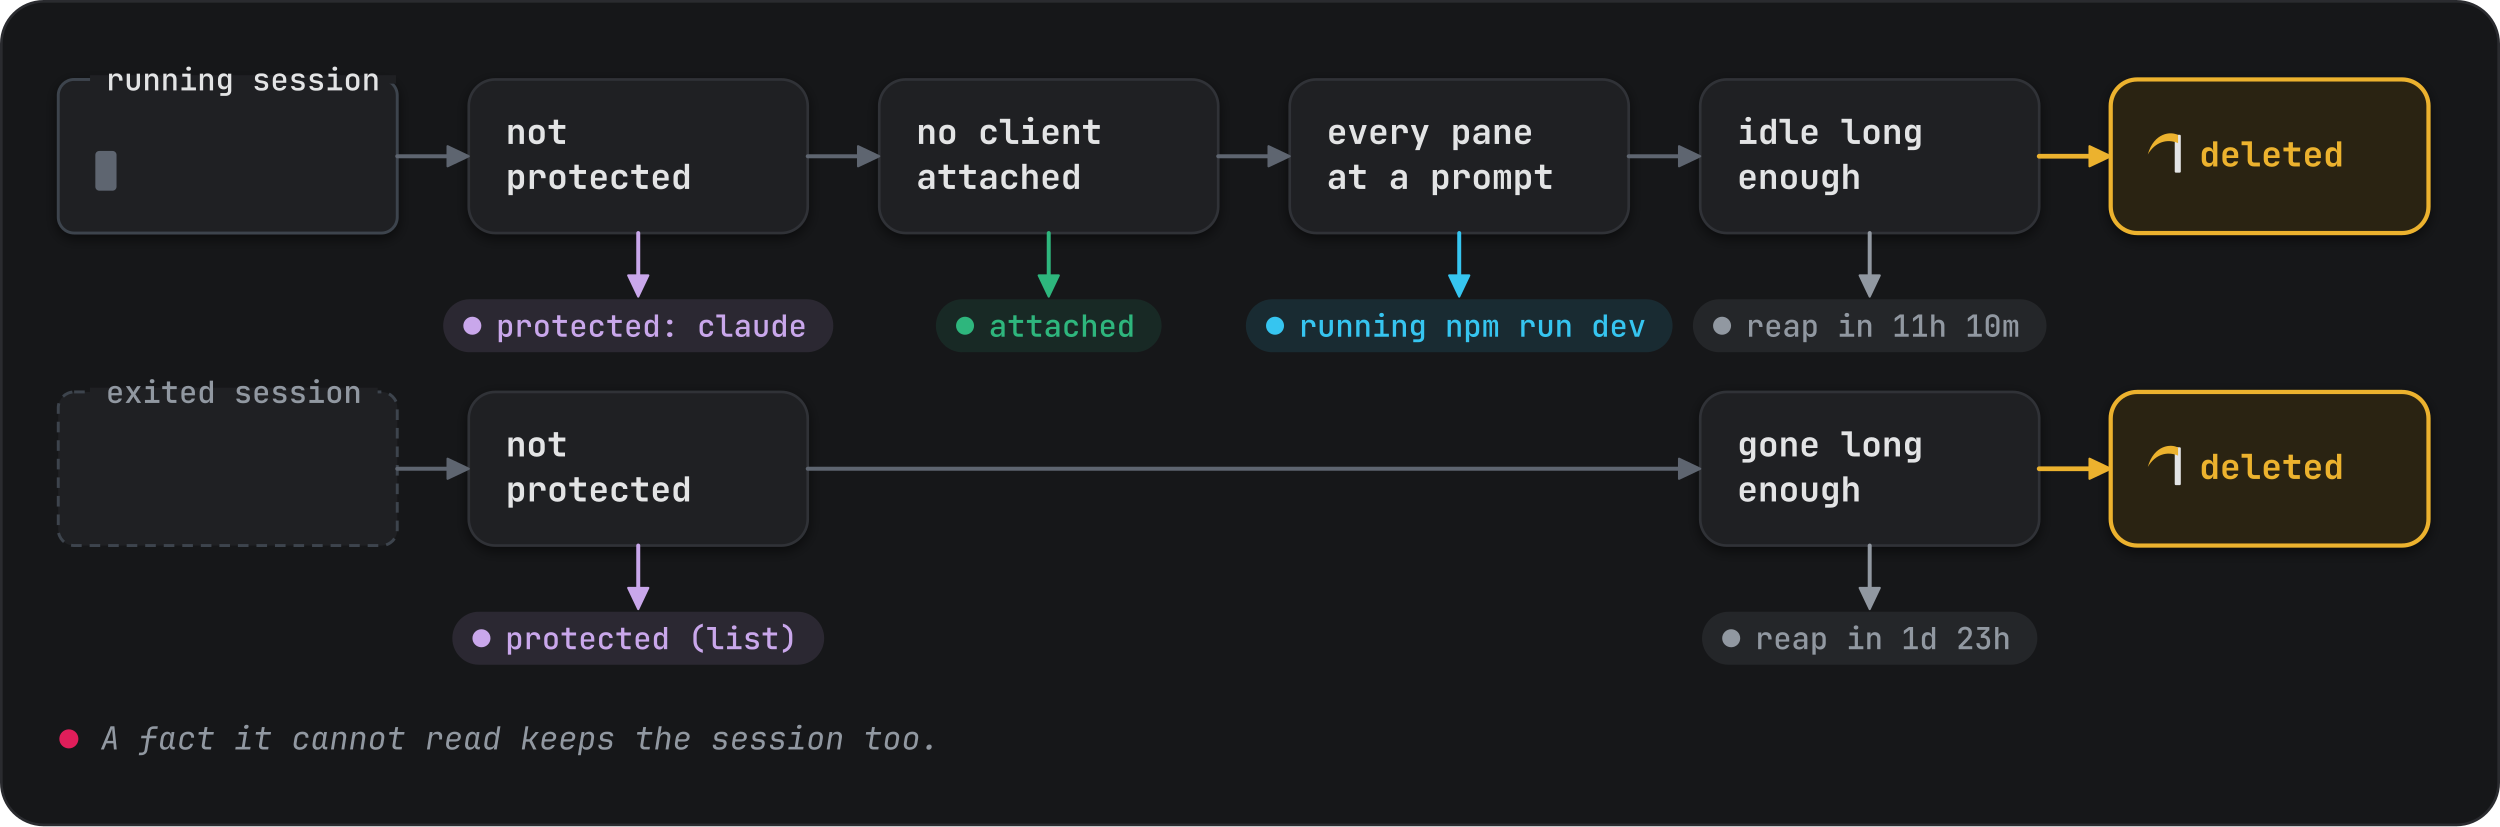
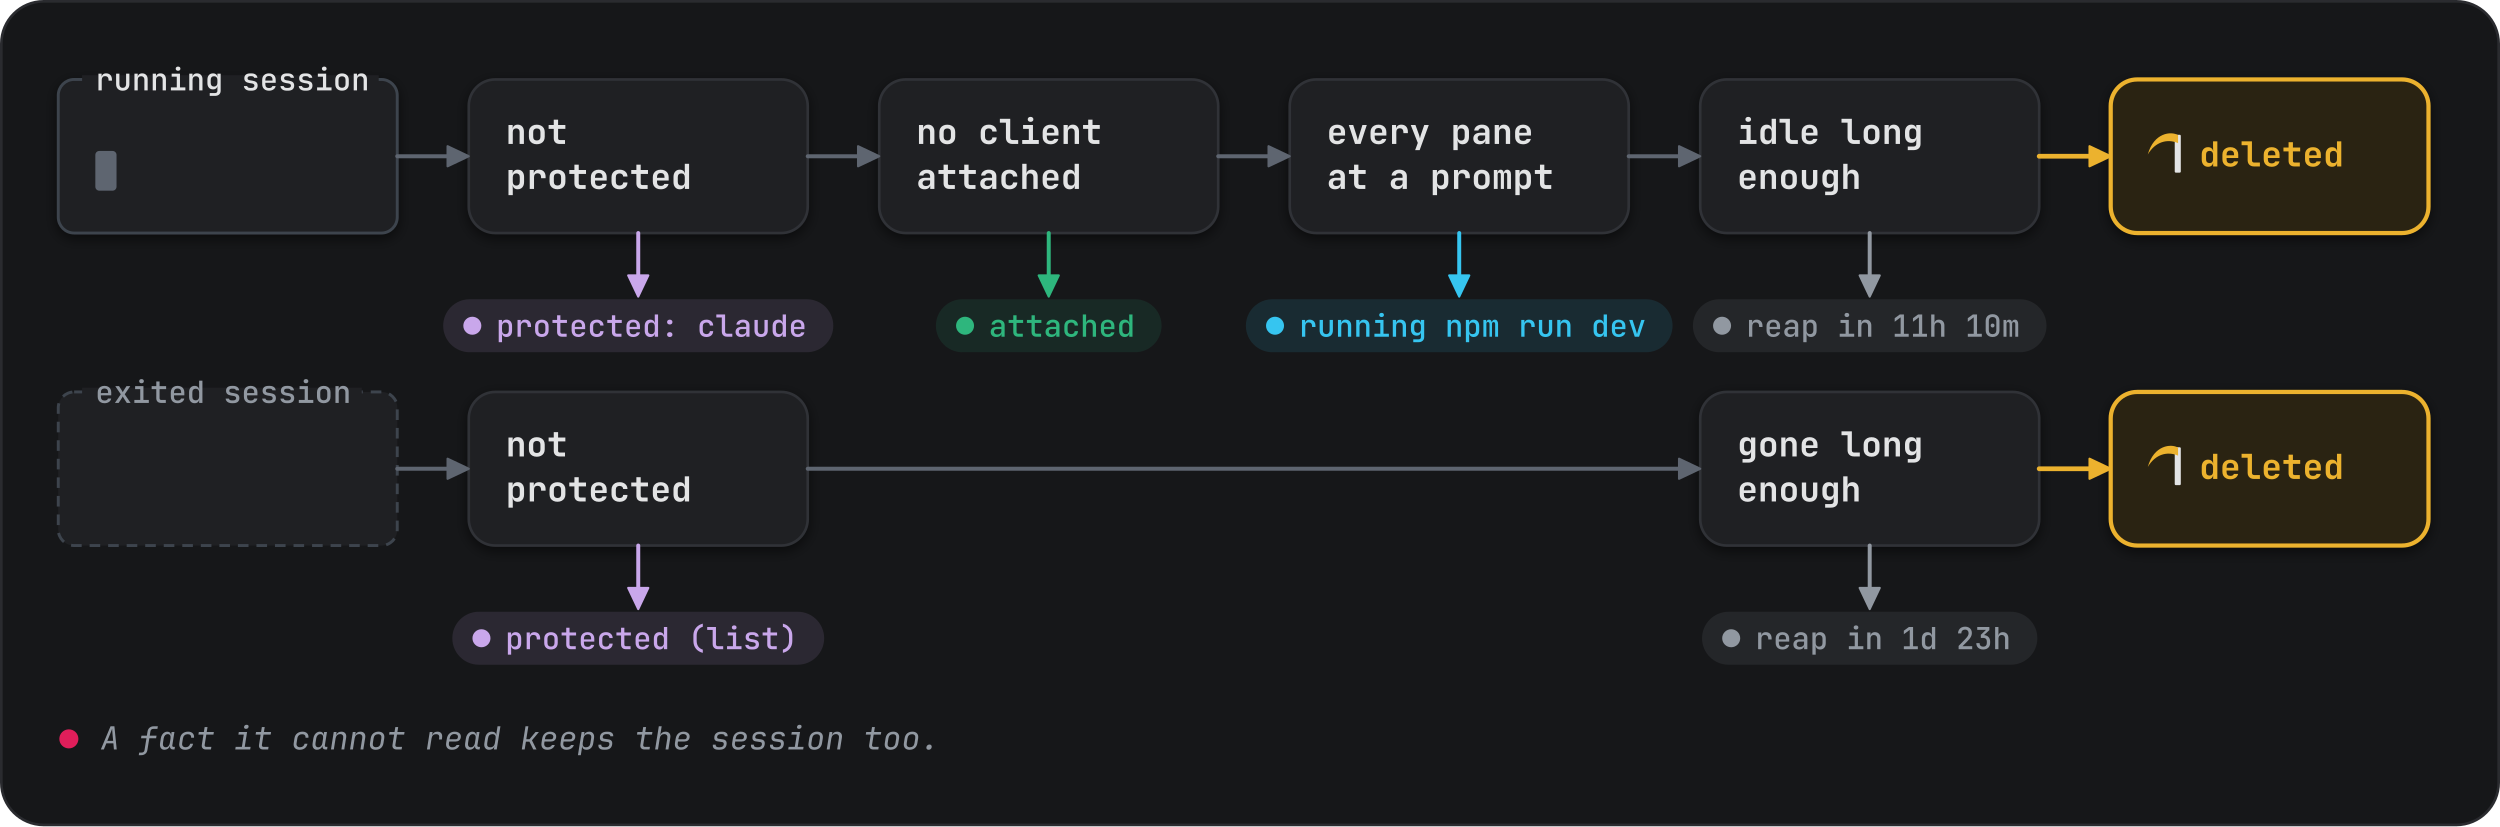
<svg xmlns="http://www.w3.org/2000/svg" viewBox="0 0 944 312" width="944" height="312" role="img" aria-label="A running session is deleted only if it is not protected, has no client attached, every pane is at a shell prompt and it has been idle long enough. Each check it fails keeps it, with the words the dashboard shows: protected: claude, attached, running npm run dev, reap in 11h 10m. An exited session is deleted once it has been gone long enough, unless protected. A fact it cannot read keeps the session too.">
  <defs>
    <filter id="lift" x="-8%" y="-20%" width="116%" height="160%" color-interpolation-filters="sRGB">
      <feGaussianBlur in="SourceAlpha" stdDeviation="2.4" />
      <feOffset dy="1.6" result="blur" />
      <feFlood flood-color="#000000" flood-opacity="0.55" />
      <feComposite in2="blur" operator="in" result="shade" />
      <feMerge>
        <feMergeNode in="shade" />
        <feMergeNode in="SourceGraphic" />
      </feMerge>
    </filter>
    <path id="g0" d="M102 0V-550H206V-445H232L199 -380Q199 -469 238 -514Q277 -560 354 -560Q442 -560 494 -506Q545 -451 545 -356V-319H434V-347Q434 -406 404 -438Q375 -469 322 -469Q269 -469 240 -437Q210 -405 210 -347V0Z" />
    <path id="g1" d="M299 10Q200 10 141 -48Q82 -105 82 -204V-550H190V-204Q190 -147 219 -116Q248 -84 299 -84Q351 -84 380 -116Q410 -147 410 -204V-550H518V-204Q518 -105 458 -48Q399 10 299 10Z" />
    <path id="g2" d="M84 0V-550H191V-445H217L191 -420Q191 -486 230 -523Q269 -560 338 -560Q420 -560 469 -508Q518 -455 518 -366V0H410V-354Q410 -408 381 -437Q352 -466 302 -466Q251 -466 222 -436Q192 -405 192 -347V0Z" />
    <path id="g3" d="M81 0V-98H274V-452H106V-550H379V-98H556V0ZM316 -645Q281 -645 260 -664Q239 -682 239 -713Q239 -745 260 -764Q281 -782 316 -782Q351 -782 372 -764Q393 -745 393 -713Q393 -682 372 -664Q351 -645 316 -645Z" />
    <path id="g4" d="M156 180V87H325Q367 87 388 67Q408 47 408 8V-47L410 -149H387L409 -169Q409 -106 370 -70Q330 -34 263 -34Q178 -34 129 -90Q80 -146 80 -241V-353Q80 -448 129 -504Q178 -560 263 -560Q330 -560 370 -524Q409 -487 409 -424L387 -445H409L408 -550H515V10Q515 89 465 134Q415 180 326 180ZM298 -127Q349 -127 378 -158Q408 -190 408 -246V-347Q408 -403 378 -434Q349 -466 298 -466Q245 -466 216 -436Q188 -405 188 -347V-246Q188 -189 216 -158Q245 -127 298 -127Z" />
    <path id="g5" d="M281 9Q222 9 178 -10Q133 -29 108 -62Q82 -96 78 -142H186Q190 -115 215 -98Q240 -82 281 -82H324Q373 -82 398 -102Q423 -122 423 -155Q423 -187 400 -206Q378 -224 334 -230L263 -241Q175 -255 134 -292Q92 -328 92 -400Q92 -476 142 -518Q191 -559 288 -559H326Q412 -559 464 -520Q515 -480 522 -414H414Q410 -438 388 -453Q365 -468 326 -468H288Q241 -468 220 -450Q198 -433 198 -399Q198 -369 217 -354Q236 -339 276 -333L349 -321Q442 -308 486 -270Q529 -231 529 -158Q529 -79 478 -35Q426 9 324 9Z" />
    <path id="g6" d="M300 10Q233 10 182 -16Q132 -43 105 -91Q78 -139 78 -203V-347Q78 -412 105 -460Q132 -507 182 -534Q233 -560 300 -560Q368 -560 418 -534Q468 -507 495 -460Q522 -412 522 -347V-249H182V-203Q182 -142 212 -110Q243 -78 301 -78Q348 -78 377 -94Q406 -111 413 -143H520Q508 -73 448 -32Q388 10 300 10ZM418 -314V-348Q418 -408 388 -441Q358 -474 300 -474Q243 -474 212 -441Q182 -408 182 -347V-322L426 -323Z" />
    <path id="g7" d="M300 9Q232 9 182 -17Q132 -43 105 -91Q78 -139 78 -204V-346Q78 -412 105 -460Q132 -507 182 -533Q232 -559 300 -559Q368 -559 418 -533Q468 -507 495 -460Q522 -412 522 -346V-204Q522 -139 495 -91Q468 -43 418 -17Q368 9 300 9ZM300 -86Q355 -86 385 -116Q415 -147 415 -204V-346Q415 -404 385 -434Q355 -464 300 -464Q246 -464 216 -434Q185 -404 185 -346V-204Q185 -147 216 -116Q246 -86 300 -86Z" />
    <path id="g8" d="M77 0V-550H199V-445H233L199 -416Q199 -484 238 -522Q278 -560 347 -560Q428 -560 476 -506Q525 -452 525 -361V0H400V-348Q400 -398 374 -425Q348 -452 301 -452Q255 -452 228 -424Q202 -396 202 -344V0Z" />
    <path id="g9" d="M300 9Q230 9 178 -18Q127 -44 98 -92Q70 -141 70 -207V-343Q70 -409 98 -458Q127 -506 178 -532Q230 -559 300 -559Q371 -559 422 -532Q473 -506 502 -458Q530 -409 530 -344V-207Q530 -141 502 -92Q473 -44 422 -18Q371 9 300 9ZM300 -100Q350 -100 378 -128Q405 -155 405 -207V-343Q405 -396 378 -423Q350 -450 300 -450Q251 -450 223 -423Q195 -396 195 -343V-207Q195 -155 223 -128Q251 -100 300 -100Z" />
    <path id="g10" d="M360 0Q281 0 236 -44Q192 -88 192 -165V-437H43V-550H192V-705H318V-550H529V-437H318V-165Q318 -113 369 -113H519V0Z" />
    <path id="g11" d="M77 180V-550H199V-445H227L199 -416Q199 -483 239 -522Q279 -560 347 -560Q430 -560 480 -503Q530 -446 530 -350V-201Q530 -137 508 -90Q485 -42 444 -16Q403 10 347 10Q279 10 239 -28Q199 -67 199 -134L227 -105H198L202 26V180ZM303 -98Q351 -98 378 -126Q405 -154 405 -206V-344Q405 -396 378 -424Q351 -452 303 -452Q256 -452 229 -424Q202 -395 202 -344V-206Q202 -155 229 -126Q256 -98 303 -98Z" />
    <path id="g12" d="M94 0V-550H212V-445H243L206 -381Q206 -470 246 -515Q286 -560 364 -560Q453 -560 504 -505Q555 -450 555 -353V-313H424V-344Q424 -397 396 -426Q369 -455 321 -455Q272 -455 246 -426Q219 -397 219 -344V0Z" />
    <path id="g13" d="M301 10Q231 10 179 -17Q127 -44 98 -92Q70 -141 70 -206V-344Q70 -409 98 -458Q127 -506 179 -533Q231 -560 301 -560Q370 -560 422 -533Q473 -506 502 -458Q530 -409 530 -344V-245H191V-206Q191 -148 219 -118Q247 -89 302 -89Q344 -89 370 -104Q396 -118 403 -146H526Q512 -75 450 -32Q389 10 301 10ZM409 -315V-345Q409 -402 382 -432Q355 -463 301 -463Q247 -463 219 -432Q191 -401 191 -344V-323L418 -325Z" />
    <path id="g14" d="M303 10Q233 10 180 -16Q128 -43 99 -92Q70 -140 70 -206V-344Q70 -411 99 -459Q128 -507 180 -534Q233 -560 303 -560Q407 -560 469 -506Q531 -453 534 -361H409Q406 -404 378 -428Q351 -451 303 -451Q253 -451 224 -424Q195 -396 195 -345V-206Q195 -155 224 -127Q253 -99 303 -99Q351 -99 378 -122Q406 -146 409 -189H534Q531 -97 469 -44Q407 10 303 10Z" />
    <path id="g15" d="M253 10Q171 10 120 -47Q70 -104 70 -200V-349Q70 -446 120 -503Q170 -560 253 -560Q321 -560 361 -522Q401 -483 401 -416L373 -445H402L398 -576V-730H523V0H401V-105H373L401 -134Q401 -67 361 -28Q321 10 253 10ZM297 -98Q345 -98 372 -126Q398 -155 398 -206V-344Q398 -395 372 -424Q345 -452 297 -452Q249 -452 222 -424Q195 -396 195 -344V-206Q195 -154 222 -126Q249 -98 297 -98Z" />
    <path id="g16" d="M384 0Q330 0 290 -22Q249 -44 226 -84Q203 -125 203 -178V-617H27V-730H328V-178Q328 -148 346 -130Q363 -113 393 -113H559V0Z" />
    <path id="g17" d="M76 0V-114H268V-437H101V-550H388V-114H558V0ZM318 -642Q280 -642 258 -662Q236 -681 236 -714Q236 -747 258 -766Q280 -786 318 -786Q356 -786 378 -766Q400 -747 400 -714Q400 -681 378 -662Q356 -642 318 -642Z" />
    <path id="g18" d="M239 10Q154 10 105 -35Q56 -80 56 -156Q56 -237 110 -281Q164 -325 263 -325H400V-372Q400 -412 374 -434Q348 -457 303 -457Q262 -457 235 -439Q208 -421 203 -390H81Q90 -468 151 -514Q212 -560 307 -560Q408 -560 466 -510Q525 -459 525 -373V0H404V-96H384L404 -123Q404 -62 359 -26Q314 10 239 10ZM280 -84Q333 -84 366 -111Q400 -138 400 -181V-248H265Q227 -248 204 -226Q181 -204 181 -168Q181 -129 208 -106Q234 -84 280 -84Z" />
    <path id="g19" d="M77 0V-730H202V-550L199 -445H233L199 -416Q199 -484 238 -522Q278 -560 347 -560Q428 -560 476 -506Q525 -452 525 -361V0H400V-348Q400 -398 374 -425Q348 -452 301 -452Q255 -452 228 -424Q202 -396 202 -344V0Z" />
    <path id="g20" d="M220 0 39 -550H167L272 -216Q281 -186 290 -154Q298 -122 302 -103Q307 -122 315 -154Q323 -186 331 -215L434 -550H561L381 0Z" />
    <path id="g21" d="M166 180 243 -30 38 -550H175L277 -269Q285 -246 293 -214Q301 -181 305 -160Q310 -181 318 -214Q326 -246 334 -269L430 -550H562L297 180Z" />
    <path id="g22" d="M52 0V-550H154V-476H175L158 -458Q158 -504 184 -532Q210 -560 251 -560Q295 -560 320 -524Q344 -488 344 -427L322 -476H356L343 -458Q343 -504 369 -532Q395 -560 438 -560Q489 -560 519 -522Q549 -484 549 -419V0H439V-414Q439 -441 427 -456Q415 -472 392 -472Q370 -472 358 -457Q345 -442 345 -414V0H255V-414Q255 -442 243 -457Q231 -472 208 -472Q185 -472 174 -457Q162 -442 162 -414V0Z" />
    <path id="g23" d="M152 180V76H315Q357 76 378 56Q399 35 399 -3V-44L401 -147H374L401 -174Q401 -107 362 -70Q322 -32 255 -32Q171 -32 122 -89Q72 -146 72 -243V-350Q72 -446 122 -503Q171 -560 255 -560Q322 -560 362 -522Q401 -485 401 -418L374 -445H401L398 -550H523V0Q523 83 468 132Q413 180 317 180ZM297 -140Q345 -140 372 -168Q398 -197 398 -248V-344Q398 -395 372 -424Q345 -452 297 -452Q249 -452 223 -424Q197 -396 197 -344V-248Q197 -196 223 -168Q249 -140 297 -140Z" />
    <path id="g24" d="M300 10Q195 10 135 -48Q75 -107 75 -208V-550H200V-209Q200 -156 226 -128Q252 -99 300 -99Q347 -99 374 -128Q400 -156 400 -209V-550H525V-208Q525 -107 464 -48Q403 10 300 10Z" />
    <path id="g25" d="M84 180V-550H191V-445H214L191 -420Q191 -485 232 -522Q272 -560 340 -560Q423 -560 472 -504Q522 -449 522 -353V-198Q522 -134 500 -88Q477 -41 436 -16Q396 10 340 10Q273 10 232 -28Q191 -65 191 -130L214 -105H189L192 23V180ZM303 -84Q356 -84 386 -114Q415 -145 415 -203V-347Q415 -405 386 -436Q356 -466 303 -466Q252 -466 222 -434Q192 -403 192 -347V-203Q192 -147 222 -116Q252 -84 303 -84Z" />
    <path id="g26" d="M360 0Q285 0 243 -41Q201 -82 201 -155V-452H49V-550H201V-705H309V-550H524V-452H309V-155Q309 -98 364 -98H514V0Z" />
    <path id="g27" d="M304 10Q236 10 184 -16Q133 -41 106 -90Q78 -138 78 -203V-347Q78 -413 106 -461Q133 -509 184 -534Q236 -560 304 -560Q403 -560 463 -508Q523 -456 526 -366H418Q415 -413 385 -439Q355 -465 304 -465Q249 -465 217 -434Q185 -404 185 -348V-203Q185 -147 217 -116Q249 -85 304 -85Q355 -85 385 -111Q415 -137 418 -184H526Q523 -94 463 -42Q403 10 304 10Z" />
    <path id="g28" d="M261 10Q178 10 128 -46Q78 -102 78 -197V-352Q78 -448 128 -504Q178 -560 261 -560Q329 -560 369 -522Q409 -485 409 -420L386 -445H411L408 -573V-730H516V0H409V-105H386L409 -130Q409 -65 369 -28Q329 10 261 10ZM298 -84Q349 -84 378 -116Q408 -147 408 -203V-347Q408 -403 378 -434Q349 -466 298 -466Q245 -466 215 -436Q185 -405 185 -347V-203Q185 -145 215 -114Q245 -84 298 -84Z" />
    <path id="g29" d="M300 -401Q261 -401 236 -423Q212 -445 212 -481Q212 -517 236 -538Q261 -560 300 -560Q340 -560 364 -538Q388 -517 388 -481Q388 -445 364 -423Q340 -401 300 -401ZM300 10Q261 10 236 -12Q212 -34 212 -69Q212 -106 236 -128Q261 -149 300 -149Q340 -149 364 -128Q388 -106 388 -69Q388 -34 364 -12Q340 10 300 10Z" />
    <path id="g30" d="M379 0Q328 0 290 -20Q252 -41 230 -79Q209 -117 209 -167V-632H29V-730H317V-167Q317 -135 335 -116Q353 -98 384 -98H554V0Z" />
    <path id="g31" d="M245 10Q159 10 110 -34Q60 -79 60 -156Q60 -234 112 -278Q165 -323 257 -323H410V-374Q410 -419 382 -444Q354 -469 303 -469Q258 -469 228 -450Q198 -430 193 -398H87Q96 -472 156 -516Q215 -560 306 -560Q404 -560 461 -510Q518 -461 518 -376V0H413V-101H395L413 -121Q413 -61 367 -26Q321 10 245 10ZM277 -73Q335 -73 372 -102Q410 -132 410 -178V-250H259Q217 -250 192 -227Q168 -204 168 -164Q168 -122 197 -98Q226 -73 277 -73Z" />
    <path id="g32" d="M84 0V-730H192V-550L191 -445H217L191 -420Q191 -486 230 -523Q269 -560 338 -560Q420 -560 469 -508Q518 -455 518 -366V0H410V-354Q410 -408 381 -438Q352 -468 302 -468Q251 -468 222 -436Q192 -405 192 -347V0Z" />
    <path id="g33" d="M59 0V-550H149V-480H169L154 -459Q154 -505 179 -532Q204 -560 246 -560Q291 -560 316 -525Q340 -490 340 -429L316 -480H354L338 -459Q338 -505 364 -532Q389 -560 432 -560Q483 -560 512 -522Q541 -483 541 -419V0H445V-416Q445 -447 432 -464Q418 -481 393 -481Q368 -481 354 -464Q341 -448 341 -417V0H260V-416Q260 -448 246 -464Q232 -481 206 -481Q181 -481 168 -464Q156 -448 156 -417V0Z" />
    <path id="g34" d="M229 0 47 -550H157L270 -198Q281 -167 290 -136Q298 -104 302 -86Q307 -104 316 -136Q324 -167 333 -198L444 -550H553L371 0Z" />
    <path id="g35" d="M87 0V-96H281V-636L86 -491V-608L253 -730H389V-96H546V0Z" />
    <path id="g36" d="M300 10Q231 10 180 -17Q130 -44 102 -92Q74 -141 74 -206V-524Q74 -590 102 -638Q129 -686 180 -713Q231 -740 300 -740Q370 -740 420 -713Q471 -686 498 -638Q526 -590 526 -524V-206Q526 -141 498 -92Q470 -44 420 -17Q369 10 300 10ZM300 -83Q356 -83 390 -117Q423 -151 423 -206V-524Q423 -579 390 -613Q356 -647 300 -647Q244 -647 210 -613Q177 -579 177 -524V-206Q177 -151 210 -117Q244 -83 300 -83ZM300 -303Q272 -303 254 -321Q237 -339 237 -368Q237 -396 254 -414Q272 -431 300 -431Q328 -431 346 -414Q363 -396 363 -368Q363 -339 346 -321Q328 -303 300 -303Z" />
    <path id="g37" d="M43 0 236 -284 55 -550H179L276 -398Q283 -386 290 -372Q297 -359 301 -350Q304 -359 311 -372Q318 -386 325 -398L422 -550H546L365 -283L557 0H433L326 -165Q319 -177 312 -192Q305 -207 301 -216Q297 -207 290 -192Q282 -177 274 -165L166 0Z" />
    <path id="g38" d="M485 120Q338 83 257 -20Q176 -122 176 -270V-450Q176 -547 214 -626Q251 -705 320 -760Q390 -816 485 -840V-736Q423 -721 378 -682Q333 -642 308 -583Q284 -524 284 -450V-270Q284 -198 308 -139Q333 -80 378 -42Q423 -3 485 12Z" />
    <path id="g39" d="M115 120V12Q177 -3 222 -42Q267 -80 292 -139Q316 -198 316 -270V-450Q316 -524 292 -583Q267 -642 222 -682Q177 -721 115 -736V-840Q211 -816 280 -760Q349 -705 386 -626Q424 -547 424 -450V-270Q424 -122 343 -20Q262 83 115 120Z" />
    <path id="g40" d="M85 0V-107L311 -340Q363 -394 388 -438Q412 -481 412 -524Q412 -580 382 -612Q351 -644 298 -644Q240 -644 206 -610Q173 -577 173 -519H65Q67 -587 96 -636Q125 -686 177 -713Q229 -740 299 -740Q366 -740 416 -714Q466 -688 493 -641Q520 -594 520 -530Q520 -465 486 -403Q453 -341 377 -265L212 -98H531V0Z" />
    <path id="g41" d="M291 10Q222 10 171 -16Q120 -42 92 -90Q65 -137 65 -200H173Q173 -145 204 -114Q236 -83 292 -83Q349 -83 380 -115Q411 -147 411 -200V-254Q411 -310 380 -340Q349 -371 292 -371H214V-473L384 -635H96V-730H494V-628L293 -439V-465Q397 -465 458 -408Q519 -351 519 -255V-200Q519 -137 491 -90Q463 -42 412 -16Q360 10 291 10Z" />
    <path id="g42" d="M6 0 312 -730H433L506 0H418L401 -194H180L101 0ZM210 -270H394L373 -495Q367 -559 365 -602Q363 -645 363 -658Q359 -645 344 -602Q328 -559 302 -496Z" />
    <path id="g43" d="M0 180 13 98H87Q168 98 181 20L242 -353H71L84 -435H255L277 -570Q289 -644 342 -687Q394 -730 475 -730H600L587 -648H461Q380 -648 367 -570L345 -435H559L546 -353H332L271 20Q259 94 206 137Q154 180 73 180Z" />
    <path id="g44" d="M205 10Q156 10 122 -16Q88 -42 74 -88Q61 -134 70 -194L95 -355Q105 -416 134 -462Q163 -508 205 -534Q247 -560 296 -560Q352 -560 384 -528Q416 -497 414 -445H417L432 -550H522L455 -127Q452 -107 463 -94Q474 -82 493 -82H538L525 0H475Q426 0 400 -32Q374 -64 381 -111Q362 -56 314 -23Q267 10 205 10ZM248 -68Q298 -68 332 -104Q367 -139 377 -200L400 -350Q409 -411 386 -446Q362 -482 313 -482Q263 -482 228 -446Q193 -411 184 -350L161 -200Q152 -139 176 -104Q199 -68 248 -68Z" />
    <path id="g45" d="M262 10Q164 10 112 -46Q61 -103 76 -200L99 -350Q114 -450 182 -505Q249 -560 353 -560Q448 -560 498 -508Q549 -456 538 -370H448Q453 -423 424 -452Q396 -480 340 -480Q281 -480 240 -446Q200 -413 190 -351L166 -200Q156 -138 186 -104Q216 -70 275 -70Q331 -70 368 -99Q406 -128 418 -180H508Q490 -89 426 -40Q361 10 262 10Z" />
    <path id="g46" d="M311 0Q243 0 208 -40Q174 -79 184 -145L235 -468H77L90 -550H248L273 -705H363L338 -550H563L550 -468H325L274 -145Q270 -117 284 -100Q297 -82 324 -82H484L471 0Z" />
    <path id="g47" d="M36 0 49 -82H244L305 -468H135L148 -550H408L334 -82H519L506 0ZM374 -649Q341 -649 325 -666Q309 -683 313 -712Q318 -742 340 -760Q361 -777 394 -777Q427 -777 444 -760Q460 -742 455 -712Q451 -683 429 -666Q407 -649 374 -649Z" />
    <path id="g48" d="M48 0 135 -550H225L208 -445H210Q225 -500 268 -530Q311 -560 374 -560Q457 -560 498 -509Q539 -458 525 -370L466 0H376L432 -354Q442 -417 416 -450Q390 -484 336 -484Q280 -484 242 -449Q204 -414 193 -350L138 0Z" />
    <path id="g49" d="M254 10Q157 10 109 -46Q61 -103 76 -200L99 -350Q114 -450 178 -505Q243 -560 345 -560Q442 -560 490 -504Q539 -447 524 -351L500 -200Q484 -100 420 -45Q355 10 254 10ZM267 -70Q326 -70 363 -103Q400 -136 410 -200L433 -350Q443 -414 417 -447Q391 -480 332 -480Q274 -480 236 -447Q199 -414 189 -350L166 -200Q156 -136 182 -103Q209 -70 267 -70Z" />
    <path id="g50" d="M68 0 155 -550H245L228 -445H230Q246 -498 289 -529Q332 -560 396 -560Q482 -560 520 -508Q558 -457 543 -362L536 -315H446L453 -362Q472 -482 355 -482Q296 -482 260 -448Q224 -414 213 -350L158 0Z" />
    <path id="g51" d="M254 10Q157 10 107 -48Q57 -107 73 -210L94 -340Q111 -445 176 -502Q242 -560 345 -560Q408 -560 453 -537Q498 -514 520 -474Q541 -434 533 -382Q523 -317 480 -284Q438 -250 370 -250H168L160 -200Q150 -139 180 -104Q209 -68 267 -68Q317 -68 352 -88Q388 -107 400 -140H490Q470 -69 408 -30Q346 10 254 10ZM179 -322H380Q404 -322 420 -336Q437 -350 442 -382Q450 -429 420 -458Q389 -486 333 -486Q272 -486 232 -450Q193 -415 183 -350Z" />
    <path id="g52" d="M222 10Q143 10 102 -46Q60 -102 74 -194L99 -355Q114 -453 170 -506Q226 -560 313 -560Q375 -560 410 -529Q446 -498 445 -445H446L464 -570L490 -730H580L464 0H374L391 -105H390Q375 -50 332 -20Q288 10 222 10ZM265 -68Q321 -68 358 -103Q396 -138 406 -200L429 -350Q439 -412 412 -447Q386 -482 330 -482Q273 -482 236 -452Q200 -423 189 -355L164 -195Q154 -128 181 -98Q208 -68 265 -68Z" />
    <path id="g53" d="M53 0 169 -730H259L194 -323H295L485 -550H592L372 -288L515 0H414L293 -245H182L143 0Z" />
    <path id="g54" d="M19 180 135 -550H225L208 -445H209Q224 -500 268 -530Q311 -560 377 -560Q458 -560 498 -504Q539 -449 525 -356L500 -195Q485 -98 428 -44Q372 10 286 10Q226 10 190 -22Q155 -53 156 -105H153L135 20L109 180ZM269 -68Q326 -68 363 -98Q400 -128 410 -195L435 -355Q446 -423 418 -452Q391 -482 334 -482Q279 -482 241 -447Q203 -412 193 -350L170 -200Q160 -138 187 -103Q214 -68 269 -68Z" />
    <path id="g55" d="M233 8Q142 8 98 -34Q54 -75 65 -151H155Q149 -113 172 -92Q196 -70 245 -70H289Q339 -70 370 -92Q401 -114 407 -154Q419 -225 355 -234L207 -256Q152 -264 127 -302Q102 -341 112 -404Q123 -479 178 -518Q232 -558 322 -558H366Q447 -558 491 -520Q535 -481 529 -415H438Q440 -444 418 -463Q395 -482 354 -482H310Q264 -482 235 -461Q206 -440 200 -404Q191 -345 243 -338L381 -318Q519 -298 495 -154Q469 8 277 8Z" />
    <path id="g56" d="M48 0 164 -730H254L225 -550L208 -445H210Q225 -500 268 -530Q311 -560 374 -560Q457 -560 498 -509Q539 -458 525 -370L466 0H376L432 -355Q442 -417 416 -450Q390 -484 336 -484Q280 -484 242 -449Q203 -414 193 -350L138 0Z" />
    <path id="g57" d="M254 10Q217 10 198 -12Q178 -35 184 -71Q190 -109 217 -132Q244 -156 281 -156Q318 -156 337 -132Q356 -109 350 -71Q344 -35 318 -12Q291 10 254 10Z" />
  </defs>
  <rect x="0.5" y="0.5" width="943" height="311" rx="16" fill="#161719" stroke="#2A2B2F" />
  <g transform="translate(22 22)">
    <rect x="0" y="8" width="128" height="58" rx="6" fill="#1F2023" stroke="#3D444D" stroke-width="1.1" filter="url(#lift)" />
-     <rect x="12" y="6.4" width="115.5" height="3.2" rx="0" fill="#1F2023" />
+     <rect x="9" y="6.4" width="112" height="3.2" rx="0" fill="#1F2023" />
    <g transform="scale(0.0115)" fill="#E3E4E5">
-       <use href="#g0" x="1565.2" y="1055.7" />
-       <use href="#g1" x="2165.2" y="1055.7" />
-       <use href="#g2" x="2765.2" y="1055.7" />
-       <use href="#g2" x="3365.2" y="1055.7" />
-       <use href="#g3" x="3965.2" y="1055.7" />
-       <use href="#g2" x="4565.2" y="1055.7" />
-       <use href="#g4" x="5165.2" y="1055.7" />
-       <use href="#g5" x="6365.2" y="1055.7" />
-       <use href="#g6" x="6965.2" y="1055.7" />
-       <use href="#g5" x="7565.2" y="1055.7" />
-       <use href="#g5" x="8165.2" y="1055.7" />
-       <use href="#g3" x="8765.2" y="1055.7" />
-       <use href="#g7" x="9365.2" y="1055.7" />
-       <use href="#g2" x="9965.2" y="1055.7" />
+       <use href="#g0" x="1217.4" y="1055.7" />
+       <use href="#g1" x="1817.4" y="1055.7" />
+       <use href="#g2" x="2417.4" y="1055.7" />
+       <use href="#g2" x="3017.4" y="1055.7" />
+       <use href="#g3" x="3617.4" y="1055.7" />
+       <use href="#g2" x="4217.4" y="1055.7" />
+       <use href="#g4" x="4817.4" y="1055.7" />
+       <use href="#g5" x="6017.4" y="1055.7" />
+       <use href="#g6" x="6617.4" y="1055.7" />
+       <use href="#g5" x="7217.4" y="1055.7" />
+       <use href="#g5" x="7817.4" y="1055.7" />
+       <use href="#g3" x="8417.4" y="1055.7" />
+       <use href="#g7" x="9017.4" y="1055.7" />
+       <use href="#g2" x="9617.4" y="1055.7" />
    </g>
    <rect x="14" y="35.0" width="8" height="15" rx="1.5" fill="#5E6570" />
    <rect x="155" y="8" width="128" height="58" rx="10" fill="#1F2023" stroke="#303237" stroke-width="1" filter="url(#lift)" />
    <g transform="scale(0.013)" fill="#E3E4E5">
      <use href="#g8" x="13000.0" y="2488.5" />
      <use href="#g9" x="13600.0" y="2488.5" />
      <use href="#g10" x="14200.0" y="2488.5" />
    </g>
    <g transform="scale(0.013)" fill="#E3E4E5">
      <use href="#g11" x="13000.0" y="3796.2" />
      <use href="#g12" x="13600.0" y="3796.2" />
      <use href="#g9" x="14200.0" y="3796.2" />
      <use href="#g10" x="14800.0" y="3796.2" />
      <use href="#g13" x="15400.0" y="3796.2" />
      <use href="#g14" x="16000.0" y="3796.2" />
      <use href="#g10" x="16600.0" y="3796.2" />
      <use href="#g13" x="17200.0" y="3796.2" />
      <use href="#g15" x="17800.0" y="3796.2" />
    </g>
    <path d="M128,37.0 L148.0,37.0" fill="none" stroke="#5E6570" stroke-width="1.5" stroke-linejoin="round" stroke-linecap="round" />
    <path d="M155,37.0 L147.0,40.8 L147.0,33.2 Z" fill="#5E6570" stroke="#5E6570" stroke-width="0.8" stroke-linejoin="round" />
    <rect x="310" y="8" width="128" height="58" rx="10" fill="#1F2023" stroke="#303237" stroke-width="1" filter="url(#lift)" />
    <g transform="scale(0.013)" fill="#E3E4E5">
      <use href="#g8" x="24923.1" y="2488.5" />
      <use href="#g9" x="25523.1" y="2488.5" />
      <use href="#g14" x="26723.1" y="2488.5" />
      <use href="#g16" x="27323.1" y="2488.5" />
      <use href="#g17" x="27923.1" y="2488.5" />
      <use href="#g13" x="28523.1" y="2488.5" />
      <use href="#g8" x="29123.1" y="2488.5" />
      <use href="#g10" x="29723.1" y="2488.5" />
    </g>
    <g transform="scale(0.013)" fill="#E3E4E5">
      <use href="#g18" x="24923.1" y="3796.2" />
      <use href="#g10" x="25523.1" y="3796.2" />
      <use href="#g10" x="26123.1" y="3796.2" />
      <use href="#g18" x="26723.1" y="3796.2" />
      <use href="#g14" x="27323.1" y="3796.2" />
      <use href="#g19" x="27923.1" y="3796.2" />
      <use href="#g13" x="28523.1" y="3796.2" />
      <use href="#g15" x="29123.1" y="3796.2" />
    </g>
    <path d="M283,37.0 L303.0,37.0" fill="none" stroke="#5E6570" stroke-width="1.5" stroke-linejoin="round" stroke-linecap="round" />
    <path d="M310,37.0 L302.0,40.8 L302.0,33.2 Z" fill="#5E6570" stroke="#5E6570" stroke-width="0.8" stroke-linejoin="round" />
    <rect x="465" y="8" width="128" height="58" rx="10" fill="#1F2023" stroke="#303237" stroke-width="1" filter="url(#lift)" />
    <g transform="scale(0.013)" fill="#E3E4E5">
      <use href="#g13" x="36846.2" y="2488.5" />
      <use href="#g20" x="37446.2" y="2488.5" />
      <use href="#g13" x="38046.2" y="2488.5" />
      <use href="#g12" x="38646.2" y="2488.5" />
      <use href="#g21" x="39246.2" y="2488.5" />
      <use href="#g11" x="40446.2" y="2488.5" />
      <use href="#g18" x="41046.2" y="2488.5" />
      <use href="#g8" x="41646.2" y="2488.5" />
      <use href="#g13" x="42246.2" y="2488.5" />
    </g>
    <g transform="scale(0.013)" fill="#E3E4E5">
      <use href="#g18" x="36846.2" y="3796.2" />
      <use href="#g10" x="37446.2" y="3796.2" />
      <use href="#g18" x="38646.2" y="3796.2" />
      <use href="#g11" x="39846.2" y="3796.2" />
      <use href="#g12" x="40446.2" y="3796.2" />
      <use href="#g9" x="41046.2" y="3796.2" />
      <use href="#g22" x="41646.2" y="3796.2" />
      <use href="#g11" x="42246.2" y="3796.2" />
      <use href="#g10" x="42846.2" y="3796.2" />
    </g>
    <path d="M438,37.0 L458.0,37.0" fill="none" stroke="#5E6570" stroke-width="1.5" stroke-linejoin="round" stroke-linecap="round" />
    <path d="M465,37.0 L457.0,40.8 L457.0,33.2 Z" fill="#5E6570" stroke="#5E6570" stroke-width="0.8" stroke-linejoin="round" />
    <rect x="620" y="8" width="128" height="58" rx="10" fill="#1F2023" stroke="#303237" stroke-width="1" filter="url(#lift)" />
    <g transform="scale(0.013)" fill="#E3E4E5">
      <use href="#g17" x="48769.2" y="2488.5" />
      <use href="#g15" x="49369.2" y="2488.5" />
      <use href="#g16" x="49969.2" y="2488.5" />
      <use href="#g13" x="50569.2" y="2488.5" />
      <use href="#g16" x="51769.2" y="2488.5" />
      <use href="#g9" x="52369.2" y="2488.5" />
      <use href="#g8" x="52969.2" y="2488.5" />
      <use href="#g23" x="53569.2" y="2488.5" />
    </g>
    <g transform="scale(0.013)" fill="#E3E4E5">
      <use href="#g13" x="48769.2" y="3796.2" />
      <use href="#g8" x="49369.2" y="3796.2" />
      <use href="#g9" x="49969.2" y="3796.2" />
      <use href="#g24" x="50569.2" y="3796.2" />
      <use href="#g23" x="51169.2" y="3796.2" />
      <use href="#g19" x="51769.2" y="3796.2" />
    </g>
    <path d="M593,37.0 L613.0,37.0" fill="none" stroke="#5E6570" stroke-width="1.5" stroke-linejoin="round" stroke-linecap="round" />
    <path d="M620,37.0 L612.0,40.8 L612.0,33.2 Z" fill="#5E6570" stroke="#5E6570" stroke-width="0.8" stroke-linejoin="round" />
    <rect x="775" y="8" width="120" height="58" rx="10" fill="#2A2312" stroke="#ECB22E" stroke-width="1.6" filter="url(#lift)" />
    <rect x="799.18" y="28.89" width="2.29" height="14.30" rx="0.41" fill="#E3E4E5" />
    <path d="M800.44,29.03 C797.87,27.46 791.29,28.03 789.00,36.33 C791.86,31.46 796.44,30.32 800.44,32.04 Z" fill="#ECB22E" />
    <g transform="scale(0.013)" fill="#ECB22E">
      <use href="#g15" x="62190.0" y="3142.3" />
      <use href="#g13" x="62790.0" y="3142.3" />
      <use href="#g16" x="63390.0" y="3142.3" />
      <use href="#g13" x="63990.0" y="3142.3" />
      <use href="#g10" x="64590.0" y="3142.3" />
      <use href="#g13" x="65190.0" y="3142.3" />
      <use href="#g15" x="65790.0" y="3142.3" />
    </g>
    <path d="M748,37.0 L768.0,37.0" fill="none" stroke="#ECB22E" stroke-width="1.8" stroke-linejoin="round" stroke-linecap="round" />
    <path d="M775,37.0 L767.0,40.8 L767.0,33.2 Z" fill="#ECB22E" stroke="#ECB22E" stroke-width="0.8" stroke-linejoin="round" />
    <path d="M219.0,66 L219.0,83.0" fill="none" stroke="#C9A7EB" stroke-width="1.5" stroke-linejoin="round" stroke-linecap="round" />
    <path d="M219.0,90 L215.2,82.0 L222.8,82.0 Z" fill="#C9A7EB" stroke="#C9A7EB" stroke-width="0.8" stroke-linejoin="round" />
    <rect x="145.35" y="91" width="147.3" height="20" rx="10.0" fill="#C9A7EB" fill-opacity="0.12" />
    <circle cx="156.35" cy="101.0" r="3.4" fill="#C9A7EB" />
    <g transform="scale(0.0115)" fill="#C9A7EB">
      <use href="#g25" x="14378.3" y="9142.6" />
      <use href="#g0" x="14978.3" y="9142.6" />
      <use href="#g7" x="15578.3" y="9142.6" />
      <use href="#g26" x="16178.3" y="9142.6" />
      <use href="#g6" x="16778.3" y="9142.6" />
      <use href="#g27" x="17378.3" y="9142.6" />
      <use href="#g26" x="17978.3" y="9142.6" />
      <use href="#g6" x="18578.3" y="9142.6" />
      <use href="#g28" x="19178.3" y="9142.6" />
      <use href="#g29" x="19778.3" y="9142.6" />
      <use href="#g27" x="20978.3" y="9142.6" />
      <use href="#g30" x="21578.3" y="9142.6" />
      <use href="#g31" x="22178.3" y="9142.6" />
      <use href="#g1" x="22778.3" y="9142.6" />
      <use href="#g28" x="23378.3" y="9142.6" />
      <use href="#g6" x="23978.3" y="9142.6" />
    </g>
    <path d="M374.0,66 L374.0,83.0" fill="none" stroke="#2EB67D" stroke-width="1.5" stroke-linejoin="round" stroke-linecap="round" />
    <path d="M374.0,90 L370.2,82.0 L377.8,82.0 Z" fill="#2EB67D" stroke="#2EB67D" stroke-width="0.8" stroke-linejoin="round" />
    <rect x="331.4" y="91" width="85.2" height="20" rx="10.0" fill="#2EB67D" fill-opacity="0.12" />
    <circle cx="342.4" cy="101.0" r="3.4" fill="#2EB67D" />
    <g transform="scale(0.0115)" fill="#2EB67D">
      <use href="#g31" x="30556.5" y="9142.6" />
      <use href="#g26" x="31156.5" y="9142.6" />
      <use href="#g26" x="31756.5" y="9142.6" />
      <use href="#g31" x="32356.5" y="9142.6" />
      <use href="#g27" x="32956.5" y="9142.6" />
      <use href="#g32" x="33556.5" y="9142.6" />
      <use href="#g6" x="34156.5" y="9142.6" />
      <use href="#g28" x="34756.5" y="9142.6" />
    </g>
    <path d="M529.0,66 L529.0,83.0" fill="none" stroke="#36C5F0" stroke-width="1.5" stroke-linejoin="round" stroke-linecap="round" />
    <path d="M529.0,90 L525.2,82.0 L532.8,82.0 Z" fill="#36C5F0" stroke="#36C5F0" stroke-width="0.8" stroke-linejoin="round" />
    <rect x="448.45" y="91" width="161.1" height="20" rx="10.0" fill="#36C5F0" fill-opacity="0.12" />
    <circle cx="459.45" cy="101.0" r="3.4" fill="#36C5F0" />
    <g transform="scale(0.0115)" fill="#36C5F0">
      <use href="#g0" x="40734.8" y="9142.6" />
      <use href="#g1" x="41334.8" y="9142.6" />
      <use href="#g2" x="41934.8" y="9142.6" />
      <use href="#g2" x="42534.8" y="9142.6" />
      <use href="#g3" x="43134.8" y="9142.6" />
      <use href="#g2" x="43734.8" y="9142.6" />
      <use href="#g4" x="44334.8" y="9142.6" />
      <use href="#g2" x="45534.8" y="9142.6" />
      <use href="#g25" x="46134.8" y="9142.6" />
      <use href="#g33" x="46734.8" y="9142.6" />
      <use href="#g0" x="47934.8" y="9142.6" />
      <use href="#g1" x="48534.8" y="9142.6" />
      <use href="#g2" x="49134.8" y="9142.6" />
      <use href="#g28" x="50334.8" y="9142.6" />
      <use href="#g6" x="50934.8" y="9142.6" />
      <use href="#g34" x="51534.8" y="9142.6" />
    </g>
    <path d="M684.0,66 L684.0,83.0" fill="none" stroke="#9198A1" stroke-width="1.5" stroke-linejoin="round" stroke-linecap="round" />
    <path d="M684.0,90 L680.2,82.0 L687.8,82.0 Z" fill="#9198A1" stroke="#9198A1" stroke-width="0.8" stroke-linejoin="round" />
    <rect x="617.25" y="91" width="133.5" height="20" rx="10.0" fill="#9198A1" fill-opacity="0.12" />
    <circle cx="628.25" cy="101.0" r="3.4" fill="#9198A1" />
    <g transform="scale(0.0115)" fill="#9198A1">
      <use href="#g0" x="55413.0" y="9142.6" />
      <use href="#g6" x="56013.0" y="9142.6" />
      <use href="#g31" x="56613.0" y="9142.6" />
      <use href="#g25" x="57213.0" y="9142.6" />
      <use href="#g3" x="58413.0" y="9142.6" />
      <use href="#g2" x="59013.0" y="9142.6" />
      <use href="#g35" x="60213.0" y="9142.6" />
      <use href="#g35" x="60813.0" y="9142.6" />
      <use href="#g32" x="61413.0" y="9142.6" />
      <use href="#g35" x="62613.0" y="9142.6" />
      <use href="#g36" x="63213.0" y="9142.6" />
      <use href="#g33" x="63813.0" y="9142.6" />
    </g>
    <rect x="0" y="126" width="128" height="58" rx="6" fill="#1F2023" stroke="#3D444D" stroke-width="1.1" stroke-dasharray="4 3" />
-     <rect x="12" y="124.4" width="108.6" height="3.2" rx="0" fill="#1F2023" />
+     <rect x="9" y="124.4" width="105.6" height="3.2" rx="0" fill="#1F2023" />
    <g transform="scale(0.0115)" fill="#9198A1">
-       <use href="#g6" x="1565.2" y="11316.5" />
-       <use href="#g37" x="2165.2" y="11316.5" />
-       <use href="#g3" x="2765.2" y="11316.5" />
-       <use href="#g26" x="3365.2" y="11316.5" />
-       <use href="#g6" x="3965.2" y="11316.5" />
-       <use href="#g28" x="4565.2" y="11316.5" />
-       <use href="#g5" x="5765.2" y="11316.5" />
-       <use href="#g6" x="6365.2" y="11316.5" />
-       <use href="#g5" x="6965.2" y="11316.5" />
-       <use href="#g5" x="7565.2" y="11316.5" />
-       <use href="#g3" x="8165.2" y="11316.5" />
-       <use href="#g7" x="8765.2" y="11316.5" />
-       <use href="#g2" x="9365.2" y="11316.5" />
+       <use href="#g6" x="1217.4" y="11316.5" />
+       <use href="#g37" x="1817.4" y="11316.5" />
+       <use href="#g3" x="2417.4" y="11316.5" />
+       <use href="#g26" x="3017.4" y="11316.5" />
+       <use href="#g6" x="3617.4" y="11316.5" />
+       <use href="#g28" x="4217.4" y="11316.5" />
+       <use href="#g5" x="5417.4" y="11316.5" />
+       <use href="#g6" x="6017.4" y="11316.5" />
+       <use href="#g5" x="6617.4" y="11316.5" />
+       <use href="#g5" x="7217.4" y="11316.5" />
+       <use href="#g3" x="7817.4" y="11316.5" />
+       <use href="#g7" x="8417.4" y="11316.5" />
+       <use href="#g2" x="9017.4" y="11316.5" />
    </g>
    <rect x="155" y="126" width="128" height="58" rx="10" fill="#1F2023" stroke="#303237" stroke-width="1" filter="url(#lift)" />
    <g transform="scale(0.013)" fill="#E3E4E5">
      <use href="#g8" x="13000.0" y="11565.4" />
      <use href="#g9" x="13600.0" y="11565.4" />
      <use href="#g10" x="14200.0" y="11565.4" />
    </g>
    <g transform="scale(0.013)" fill="#E3E4E5">
      <use href="#g11" x="13000.0" y="12873.1" />
      <use href="#g12" x="13600.0" y="12873.1" />
      <use href="#g9" x="14200.0" y="12873.1" />
      <use href="#g10" x="14800.0" y="12873.1" />
      <use href="#g13" x="15400.0" y="12873.1" />
      <use href="#g14" x="16000.0" y="12873.1" />
      <use href="#g10" x="16600.0" y="12873.1" />
      <use href="#g13" x="17200.0" y="12873.1" />
      <use href="#g15" x="17800.0" y="12873.1" />
    </g>
    <path d="M128,155.0 L148.0,155.0" fill="none" stroke="#5E6570" stroke-width="1.5" stroke-linejoin="round" stroke-linecap="round" />
    <path d="M155,155.0 L147.0,158.8 L147.0,151.2 Z" fill="#5E6570" stroke="#5E6570" stroke-width="0.8" stroke-linejoin="round" />
    <rect x="620" y="126" width="128" height="58" rx="10" fill="#1F2023" stroke="#303237" stroke-width="1" filter="url(#lift)" />
    <g transform="scale(0.013)" fill="#E3E4E5">
      <use href="#g23" x="48769.2" y="11565.4" />
      <use href="#g9" x="49369.2" y="11565.4" />
      <use href="#g8" x="49969.2" y="11565.4" />
      <use href="#g13" x="50569.2" y="11565.4" />
      <use href="#g16" x="51769.2" y="11565.4" />
      <use href="#g9" x="52369.2" y="11565.4" />
      <use href="#g8" x="52969.2" y="11565.4" />
      <use href="#g23" x="53569.2" y="11565.4" />
    </g>
    <g transform="scale(0.013)" fill="#E3E4E5">
      <use href="#g13" x="48769.2" y="12873.1" />
      <use href="#g8" x="49369.2" y="12873.1" />
      <use href="#g9" x="49969.2" y="12873.1" />
      <use href="#g24" x="50569.2" y="12873.1" />
      <use href="#g23" x="51169.2" y="12873.1" />
      <use href="#g19" x="51769.2" y="12873.1" />
    </g>
    <path d="M283,155.0 L613.0,155.0" fill="none" stroke="#5E6570" stroke-width="1.5" stroke-linejoin="round" stroke-linecap="round" />
    <path d="M620,155.0 L612.0,158.8 L612.0,151.2 Z" fill="#5E6570" stroke="#5E6570" stroke-width="0.8" stroke-linejoin="round" />
    <rect x="775" y="126" width="120" height="58" rx="10" fill="#2A2312" stroke="#ECB22E" stroke-width="1.6" filter="url(#lift)" />
    <rect x="799.18" y="146.89" width="2.29" height="14.30" rx="0.41" fill="#E3E4E5" />
    <path d="M800.44,147.03 C797.87,145.46 791.29,146.03 789.00,154.33 C791.86,149.46 796.44,148.32 800.44,150.04 Z" fill="#ECB22E" />
    <g transform="scale(0.013)" fill="#ECB22E">
      <use href="#g15" x="62190.0" y="12219.2" />
      <use href="#g13" x="62790.0" y="12219.2" />
      <use href="#g16" x="63390.0" y="12219.2" />
      <use href="#g13" x="63990.0" y="12219.2" />
      <use href="#g10" x="64590.0" y="12219.2" />
      <use href="#g13" x="65190.0" y="12219.2" />
      <use href="#g15" x="65790.0" y="12219.2" />
    </g>
    <path d="M748,155.0 L768.0,155.0" fill="none" stroke="#ECB22E" stroke-width="1.8" stroke-linejoin="round" stroke-linecap="round" />
    <path d="M775,155.0 L767.0,158.8 L767.0,151.2 Z" fill="#ECB22E" stroke="#ECB22E" stroke-width="0.8" stroke-linejoin="round" />
    <path d="M219.0,184 L219.0,201.0" fill="none" stroke="#C9A7EB" stroke-width="1.5" stroke-linejoin="round" stroke-linecap="round" />
    <path d="M219.0,208 L215.2,200.0 L222.8,200.0 Z" fill="#C9A7EB" stroke="#C9A7EB" stroke-width="0.8" stroke-linejoin="round" />
    <rect x="148.8" y="209" width="140.4" height="20" rx="10.0" fill="#C9A7EB" fill-opacity="0.12" />
    <circle cx="159.8" cy="219.0" r="3.4" fill="#C9A7EB" />
    <g transform="scale(0.0115)" fill="#C9A7EB">
      <use href="#g25" x="14678.3" y="19403.5" />
      <use href="#g0" x="15278.3" y="19403.5" />
      <use href="#g7" x="15878.3" y="19403.5" />
      <use href="#g26" x="16478.3" y="19403.5" />
      <use href="#g6" x="17078.3" y="19403.5" />
      <use href="#g27" x="17678.3" y="19403.5" />
      <use href="#g26" x="18278.3" y="19403.5" />
      <use href="#g6" x="18878.3" y="19403.5" />
      <use href="#g28" x="19478.3" y="19403.5" />
      <use href="#g38" x="20678.3" y="19403.5" />
      <use href="#g30" x="21278.3" y="19403.5" />
      <use href="#g3" x="21878.3" y="19403.5" />
      <use href="#g5" x="22478.3" y="19403.5" />
      <use href="#g26" x="23078.3" y="19403.5" />
      <use href="#g39" x="23678.3" y="19403.5" />
    </g>
    <path d="M684.0,184 L684.0,201.0" fill="none" stroke="#9198A1" stroke-width="1.5" stroke-linejoin="round" stroke-linecap="round" />
    <path d="M684.0,208 L680.2,200.0 L687.8,200.0 Z" fill="#9198A1" stroke="#9198A1" stroke-width="0.8" stroke-linejoin="round" />
    <rect x="620.7" y="209" width="126.6" height="20" rx="10.0" fill="#9198A1" fill-opacity="0.12" />
    <circle cx="631.7" cy="219.0" r="3.4" fill="#9198A1" />
    <g transform="scale(0.0115)" fill="#9198A1">
      <use href="#g0" x="55713.0" y="19403.5" />
      <use href="#g6" x="56313.0" y="19403.5" />
      <use href="#g31" x="56913.0" y="19403.5" />
      <use href="#g25" x="57513.0" y="19403.5" />
      <use href="#g3" x="58713.0" y="19403.5" />
      <use href="#g2" x="59313.0" y="19403.5" />
      <use href="#g35" x="60513.0" y="19403.5" />
      <use href="#g28" x="61113.0" y="19403.5" />
      <use href="#g40" x="62313.0" y="19403.5" />
      <use href="#g41" x="62913.0" y="19403.5" />
      <use href="#g32" x="63513.0" y="19403.5" />
    </g>
    <circle cx="4" cy="257" r="3.6" fill="#E01E5A" />
    <g transform="scale(0.012)" fill="#9198A1">
      <use href="#g42" x="1333.3" y="21750.0" />
      <use href="#g43" x="2533.3" y="21750.0" />
      <use href="#g44" x="3133.3" y="21750.0" />
      <use href="#g45" x="3733.3" y="21750.0" />
      <use href="#g46" x="4333.3" y="21750.0" />
      <use href="#g47" x="5533.3" y="21750.0" />
      <use href="#g46" x="6133.3" y="21750.0" />
      <use href="#g45" x="7333.3" y="21750.0" />
      <use href="#g44" x="7933.3" y="21750.0" />
      <use href="#g48" x="8533.3" y="21750.0" />
      <use href="#g48" x="9133.3" y="21750.0" />
      <use href="#g49" x="9733.3" y="21750.0" />
      <use href="#g46" x="10333.3" y="21750.0" />
      <use href="#g50" x="11533.3" y="21750.0" />
      <use href="#g51" x="12133.3" y="21750.0" />
      <use href="#g44" x="12733.3" y="21750.0" />
      <use href="#g52" x="13333.3" y="21750.0" />
      <use href="#g53" x="14533.3" y="21750.0" />
      <use href="#g51" x="15133.3" y="21750.0" />
      <use href="#g51" x="15733.3" y="21750.0" />
      <use href="#g54" x="16333.3" y="21750.0" />
      <use href="#g55" x="16933.3" y="21750.0" />
      <use href="#g46" x="18133.3" y="21750.0" />
      <use href="#g56" x="18733.3" y="21750.0" />
      <use href="#g51" x="19333.3" y="21750.0" />
      <use href="#g55" x="20533.3" y="21750.0" />
      <use href="#g51" x="21133.3" y="21750.0" />
      <use href="#g55" x="21733.3" y="21750.0" />
      <use href="#g55" x="22333.3" y="21750.0" />
      <use href="#g47" x="22933.3" y="21750.0" />
      <use href="#g49" x="23533.3" y="21750.0" />
      <use href="#g48" x="24133.3" y="21750.0" />
      <use href="#g46" x="25333.3" y="21750.0" />
      <use href="#g49" x="25933.3" y="21750.0" />
      <use href="#g49" x="26533.3" y="21750.0" />
      <use href="#g57" x="27133.3" y="21750.0" />
    </g>
  </g>
</svg>
